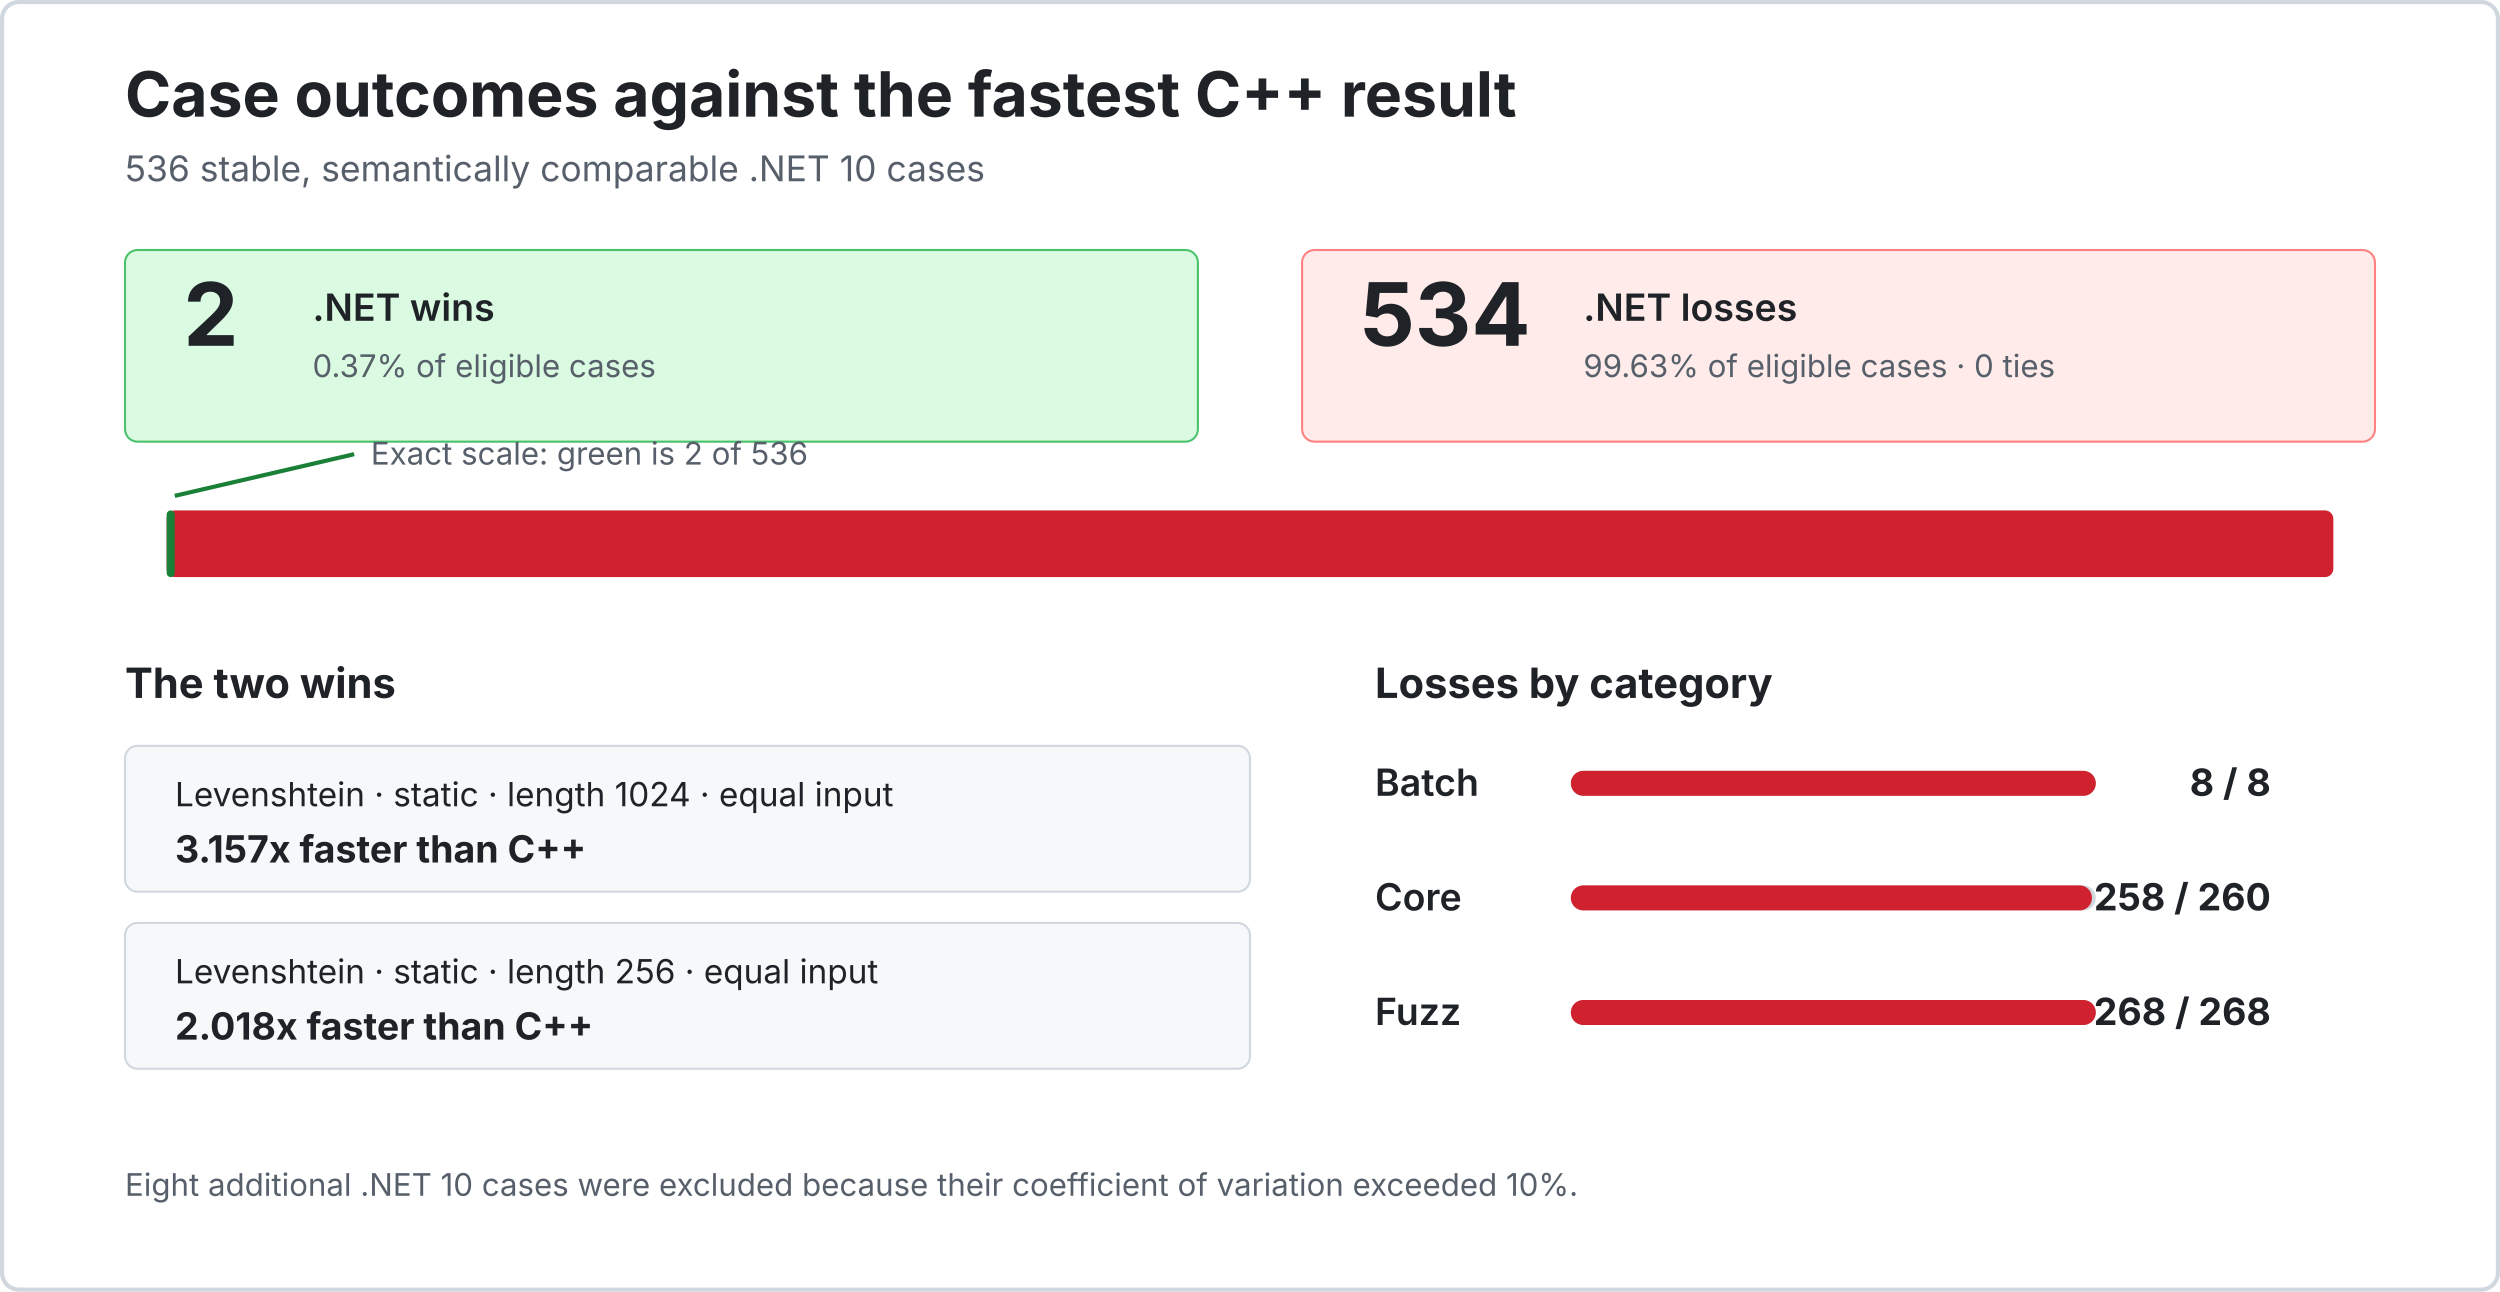
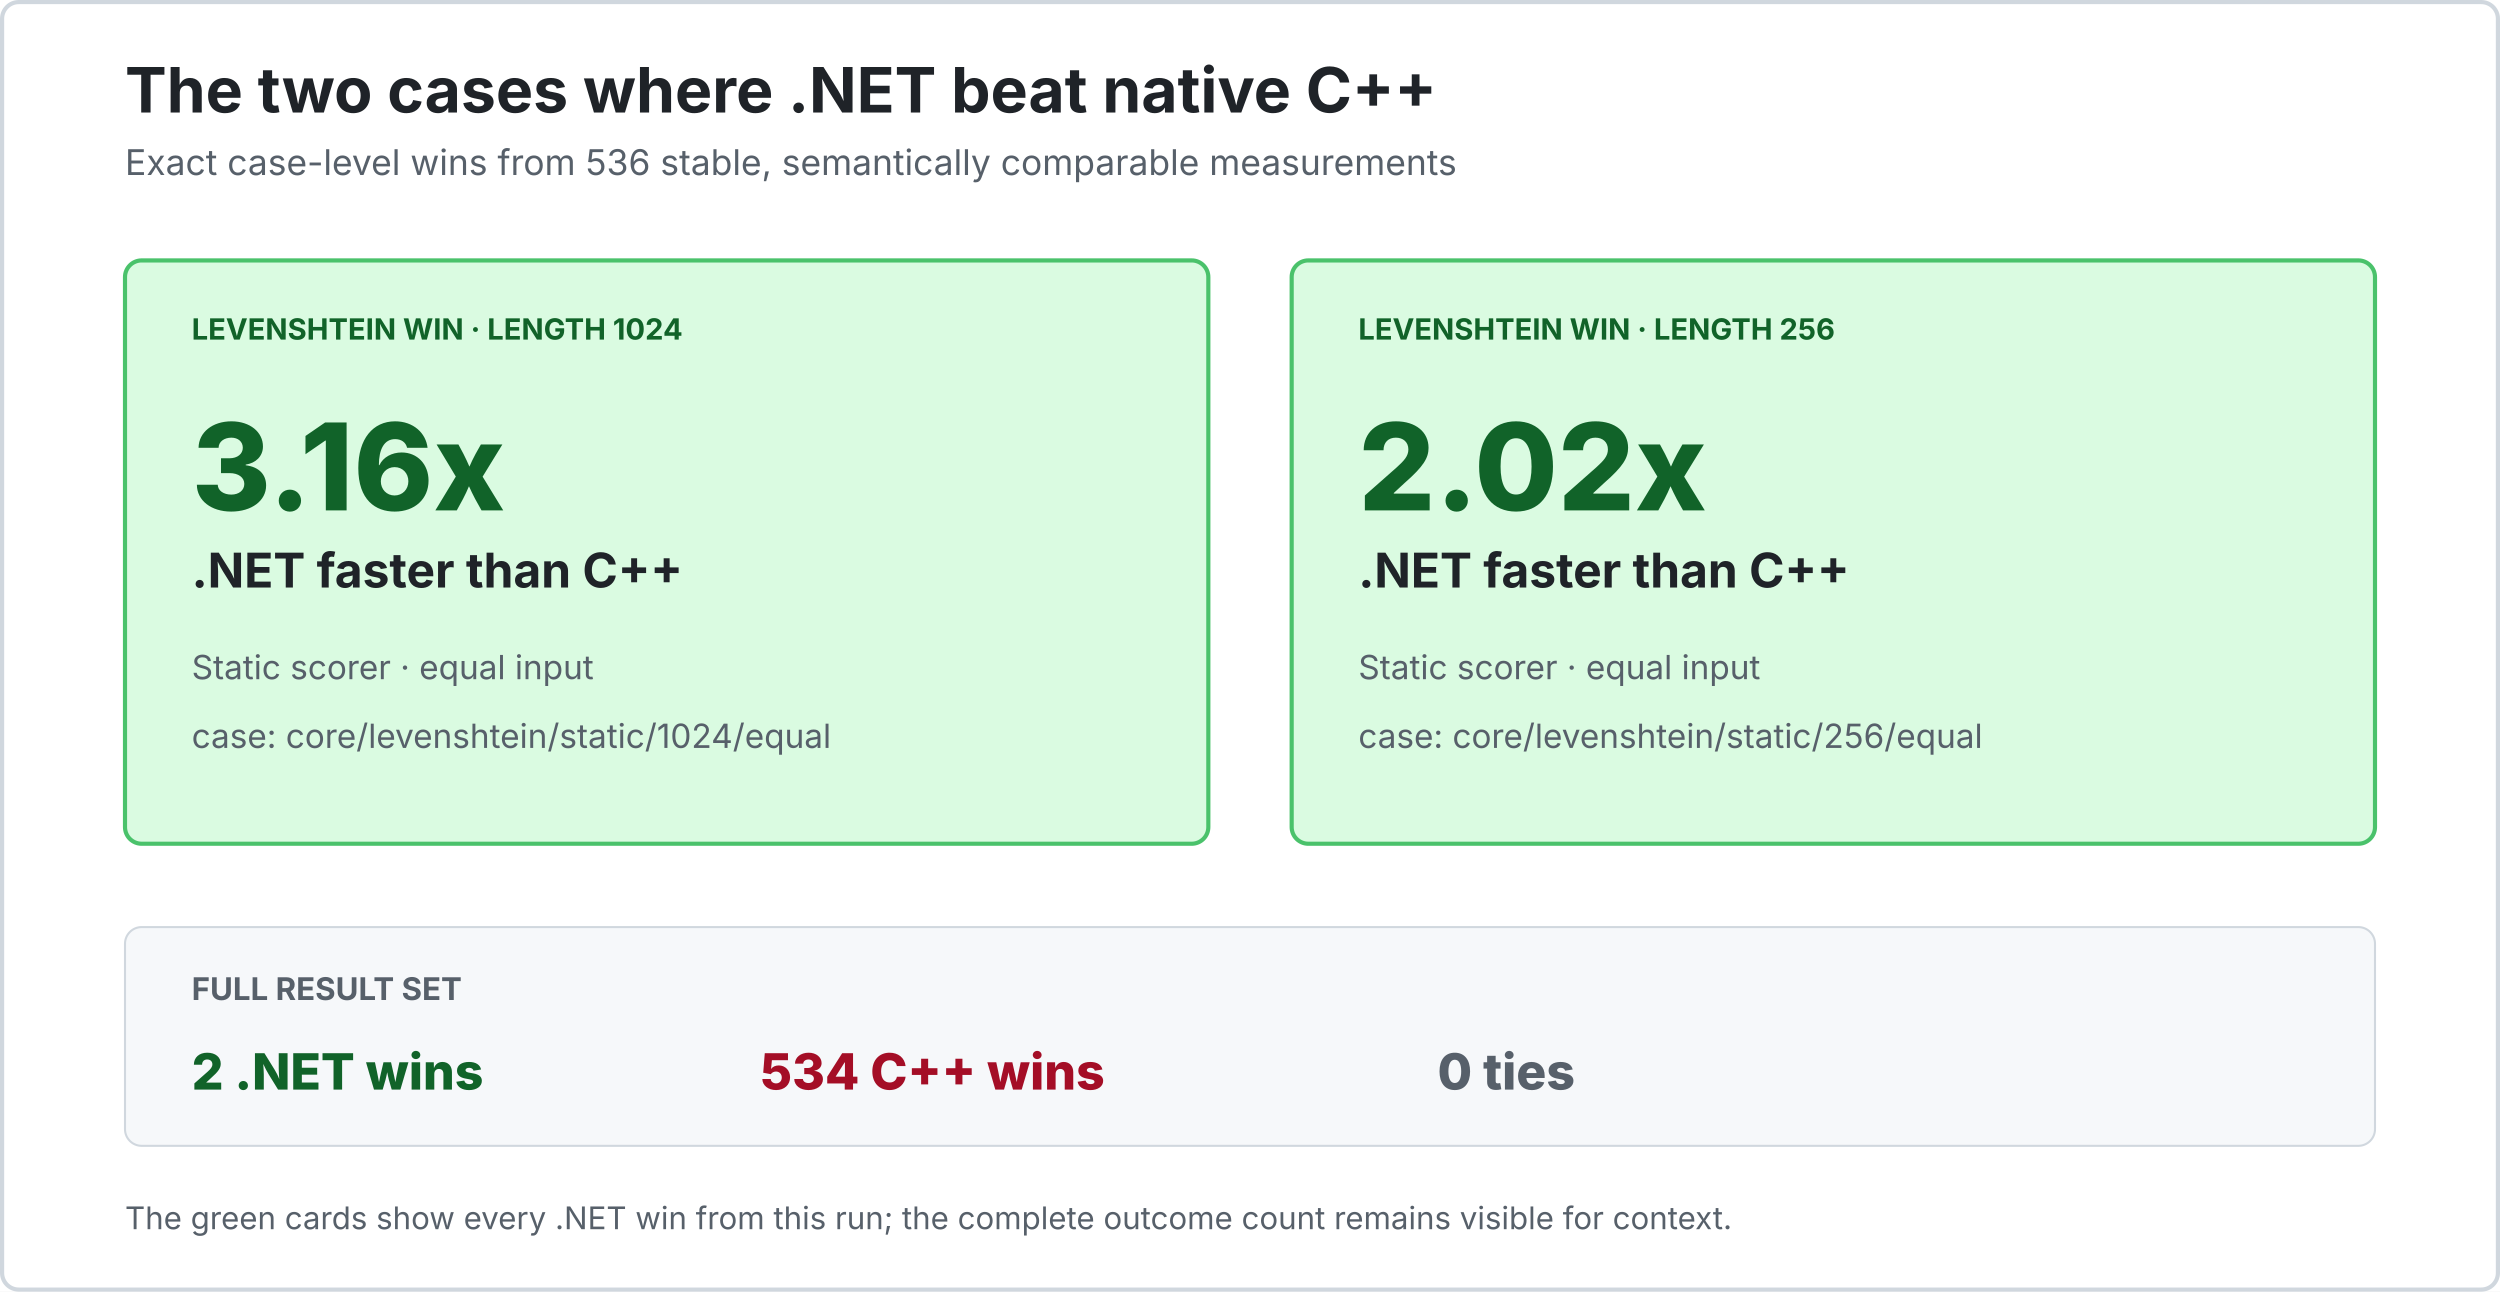
<svg xmlns="http://www.w3.org/2000/svg" width="1200" height="620" viewBox="0 0 1200 620" role="img" aria-labelledby="title desc">
  <style>
text { font-family: Inter, ui-sans-serif, -apple-system, BlinkMacSystemFont, "Segoe UI", sans-serif; fill: #1f2328; letter-spacing: 0; }
.title { font-size: 30px; font-weight: 700; }
.subtitle { font-size: 17px; fill: #57606a; }
- .big { font-size: 42px; font-weight: 750; }
- .label { font-size: 18px; font-weight: 600; }
- .section { font-size: 20px; font-weight: 700; }
- .case { font-size: 16px; }
- .value { font-size: 18px; font-weight: 700; }
+ .eyebrow { font-size: 14px; font-weight: 700; fill: #116329; }
+ .metric { font-size: 58px; font-weight: 800; fill: #116329; }
+ .label { font-size: 23px; font-weight: 700; }
+ .detail { font-size: 16px; fill: #57606a; }
+ .context-label { font-size: 15px; font-weight: 700; fill: #57606a; }
+ .context-value { font-size: 24px; font-weight: 800; }
.note { font-size: 15px; fill: #57606a; }
+ .win { fill: #116329; }
+ .loss { fill: #a40e26; }
+ .neutral { fill: #57606a; }
</style>
  <rect width="1200" height="620" fill="#ffffff" />
  <rect x="1" y="1" width="1198" height="618" rx="8" fill="none" stroke="#d0d7de" stroke-width="2" />
-   <text x="60" y="56" class="title">Case outcomes against the fastest C++ result</text>
-   <text x="60" y="87" class="subtitle">536 stable, semantically comparable .NET 10 cases</text>
-   <rect x="60" y="120" width="515" height="92" rx="6" fill="#dafbe1" stroke="#4ac26b" />
-   <text x="88" y="166" class="big" fill="#116329">2</text>
-   <text x="150" y="154" class="label" fill="#116329">.NET wins</text>
-   <text x="150" y="181" class="note">0.37% of eligible cases</text>
-   <rect x="625" y="120" width="515" height="92" rx="6" fill="#ffebe9" stroke="#ff8182" />
-   <text x="653" y="166" class="big" fill="#a40e26">534</text>
-   <text x="760" y="154" class="label" fill="#a40e26">.NET losses</text>
-   <text x="760" y="181" class="note">99.63% of eligible cases · 0 ties</text>
-   <rect x="80" y="245" width="1040" height="32" rx="4" fill="#cf222e" />
-   <rect x="80" y="245" width="3.88" height="32" rx="2" fill="#1a7f37" />
-   <line x1="83.88" y1="238" x2="170" y2="218" stroke="#1a7f37" stroke-width="2" />
-   <text x="178" y="223" class="note" fill="#116329">Exact scale: green is 2 of 536</text>
-   <text x="60" y="335" class="section">The two wins</text>
-   <rect x="60" y="358" width="540" height="70" rx="6" fill="#f6f8fa" stroke="#d0d7de" />
-   <text x="84" y="387" class="case">Levenshtein · static · length 1024 · equal input</text>
-   <text x="84" y="414" class="value" fill="#116329">3.157x faster than C++</text>
-   <rect x="60" y="443" width="540" height="70" rx="6" fill="#f6f8fa" stroke="#d0d7de" />
-   <text x="84" y="472" class="case">Levenshtein · static · length 256 · equal input</text>
-   <text x="84" y="499" class="value" fill="#116329">2.018x faster than C++</text>
-   <text x="660" y="335" class="section">Losses by category</text>
-   <text x="660" y="382" class="label">Batch</text>
-   <text x="1090" y="382" text-anchor="end" class="value" fill="#a40e26">8 / 8</text>
-   <line x1="760" y1="376" x2="1000" y2="376" stroke="#d0d7de" stroke-width="12" stroke-linecap="round" />
-   <line x1="760" y1="376" x2="1000" y2="376" stroke="#cf222e" stroke-width="12" stroke-linecap="round" />
-   <text x="660" y="437" class="label">Core</text>
-   <text x="1090" y="437" text-anchor="end" class="value" fill="#a40e26">258 / 260</text>
-   <line x1="760" y1="431" x2="1000" y2="431" stroke="#d0d7de" stroke-width="12" stroke-linecap="round" />
-   <line x1="760" y1="431" x2="998.15" y2="431" stroke="#cf222e" stroke-width="12" stroke-linecap="round" />
-   <text x="660" y="492" class="label">Fuzz</text>
-   <text x="1090" y="492" text-anchor="end" class="value" fill="#a40e26">268 / 268</text>
-   <line x1="760" y1="486" x2="1000" y2="486" stroke="#d0d7de" stroke-width="12" stroke-linecap="round" />
-   <line x1="760" y1="486" x2="1000" y2="486" stroke="#cf222e" stroke-width="12" stroke-linecap="round" />
-   <text x="60" y="574" class="note">Eight additional .NET 10 cases were excluded because their coefficient of variation exceeded 10%.</text>
+   <text x="60" y="54" class="title">The two cases where .NET beat native C++</text>
+   <text x="60" y="84" class="subtitle">Exact case-level wins from 536 stable, semantically comparable measurements</text>
+   <rect x="60" y="125" width="520" height="280" rx="8" fill="#dafbe1" stroke="#4ac26b" stroke-width="2" />
+   <text x="92" y="163" class="eyebrow">LEVENSHTEIN WIN · LENGTH 1024</text>
+   <text x="92" y="245" class="metric">3.16x</text>
+   <text x="92" y="282" class="label">.NET faster than C++</text>
+   <text x="92" y="326" class="detail">Static scorer · equal input</text>
+   <text x="92" y="359" class="detail">case: core/levenshtein/static/1024/equal</text>
+   <rect x="620" y="125" width="520" height="280" rx="8" fill="#dafbe1" stroke="#4ac26b" stroke-width="2" />
+   <text x="652" y="163" class="eyebrow">LEVENSHTEIN WIN · LENGTH 256</text>
+   <text x="652" y="245" class="metric">2.02x</text>
+   <text x="652" y="282" class="label">.NET faster than C++</text>
+   <text x="652" y="326" class="detail">Static scorer · equal input</text>
+   <text x="652" y="359" class="detail">case: core/levenshtein/static/256/equal</text>
+   <rect x="60" y="445" width="1080" height="105" rx="8" fill="#f6f8fa" stroke="#d0d7de" />
+   <text x="92" y="480" class="context-label">FULL RESULT SET</text>
+   <text x="92" y="523" class="context-value win">2 .NET wins</text>
+   <text x="365" y="523" class="context-value loss">534 C++ wins</text>
+   <text x="690" y="523" class="context-value neutral">0 ties</text>
+   <text x="60" y="590" class="note">The green cards show every .NET win from this run; the complete outcome count remains visible for context.</text>
</svg>
